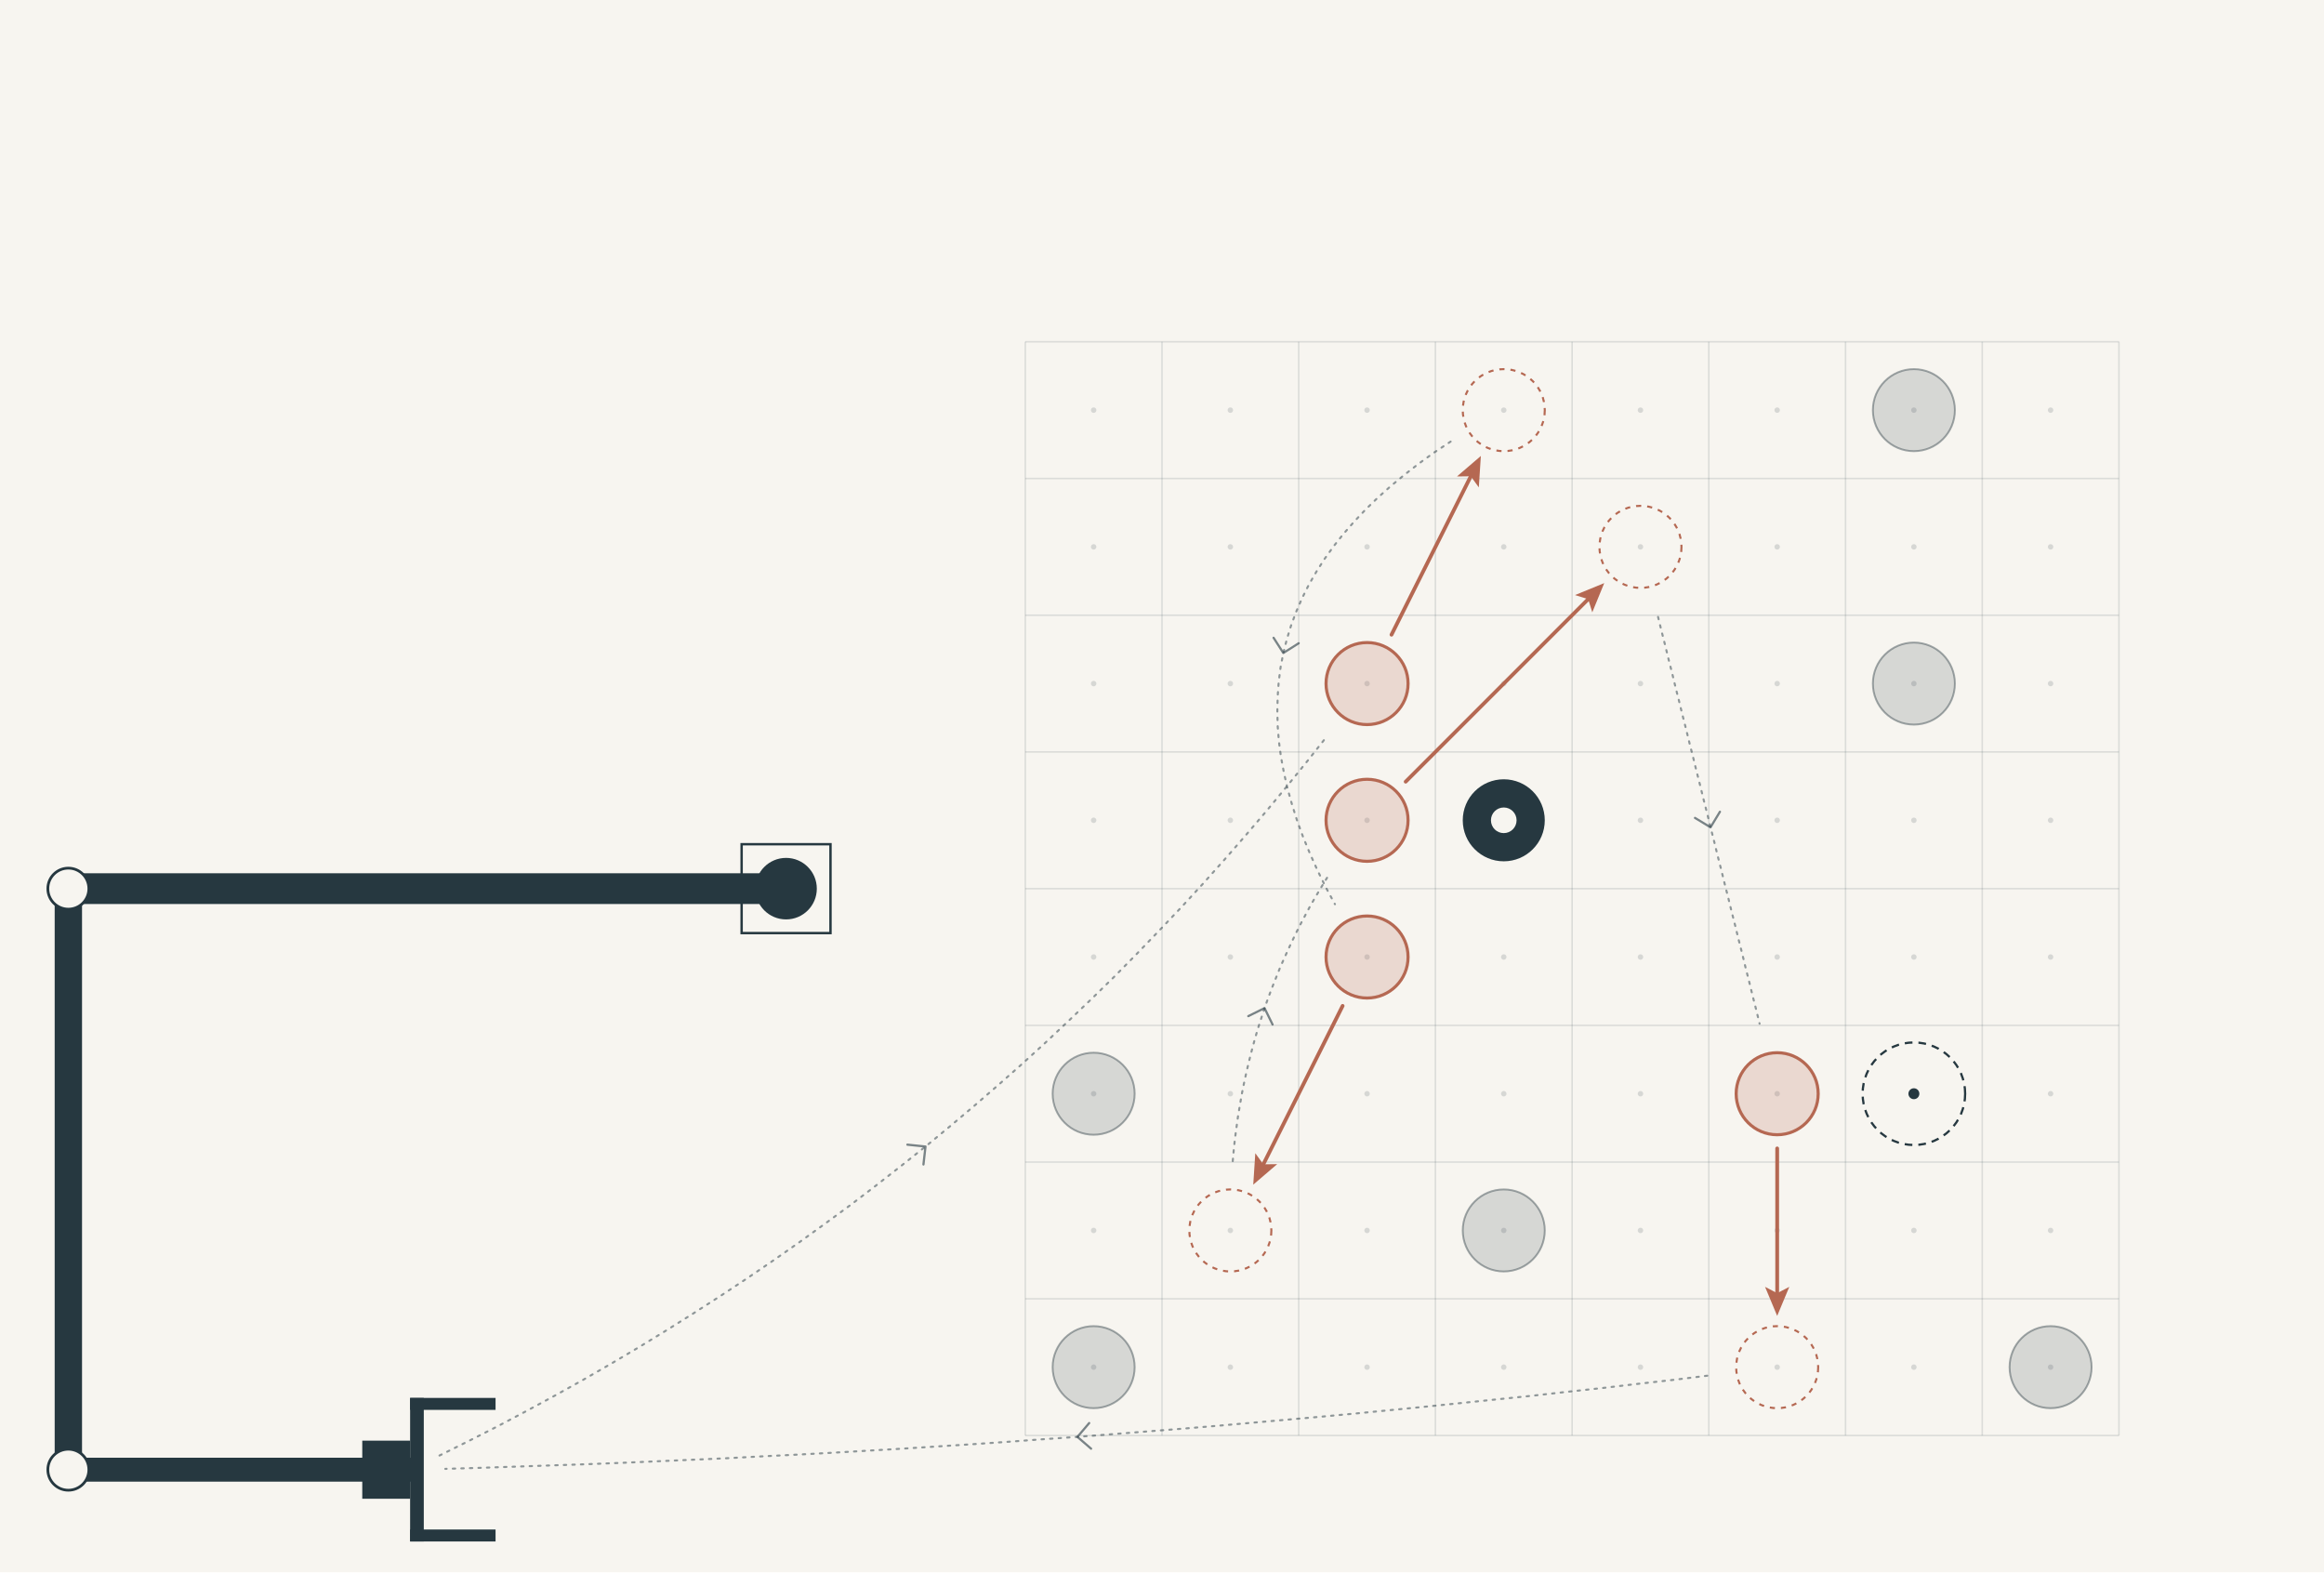
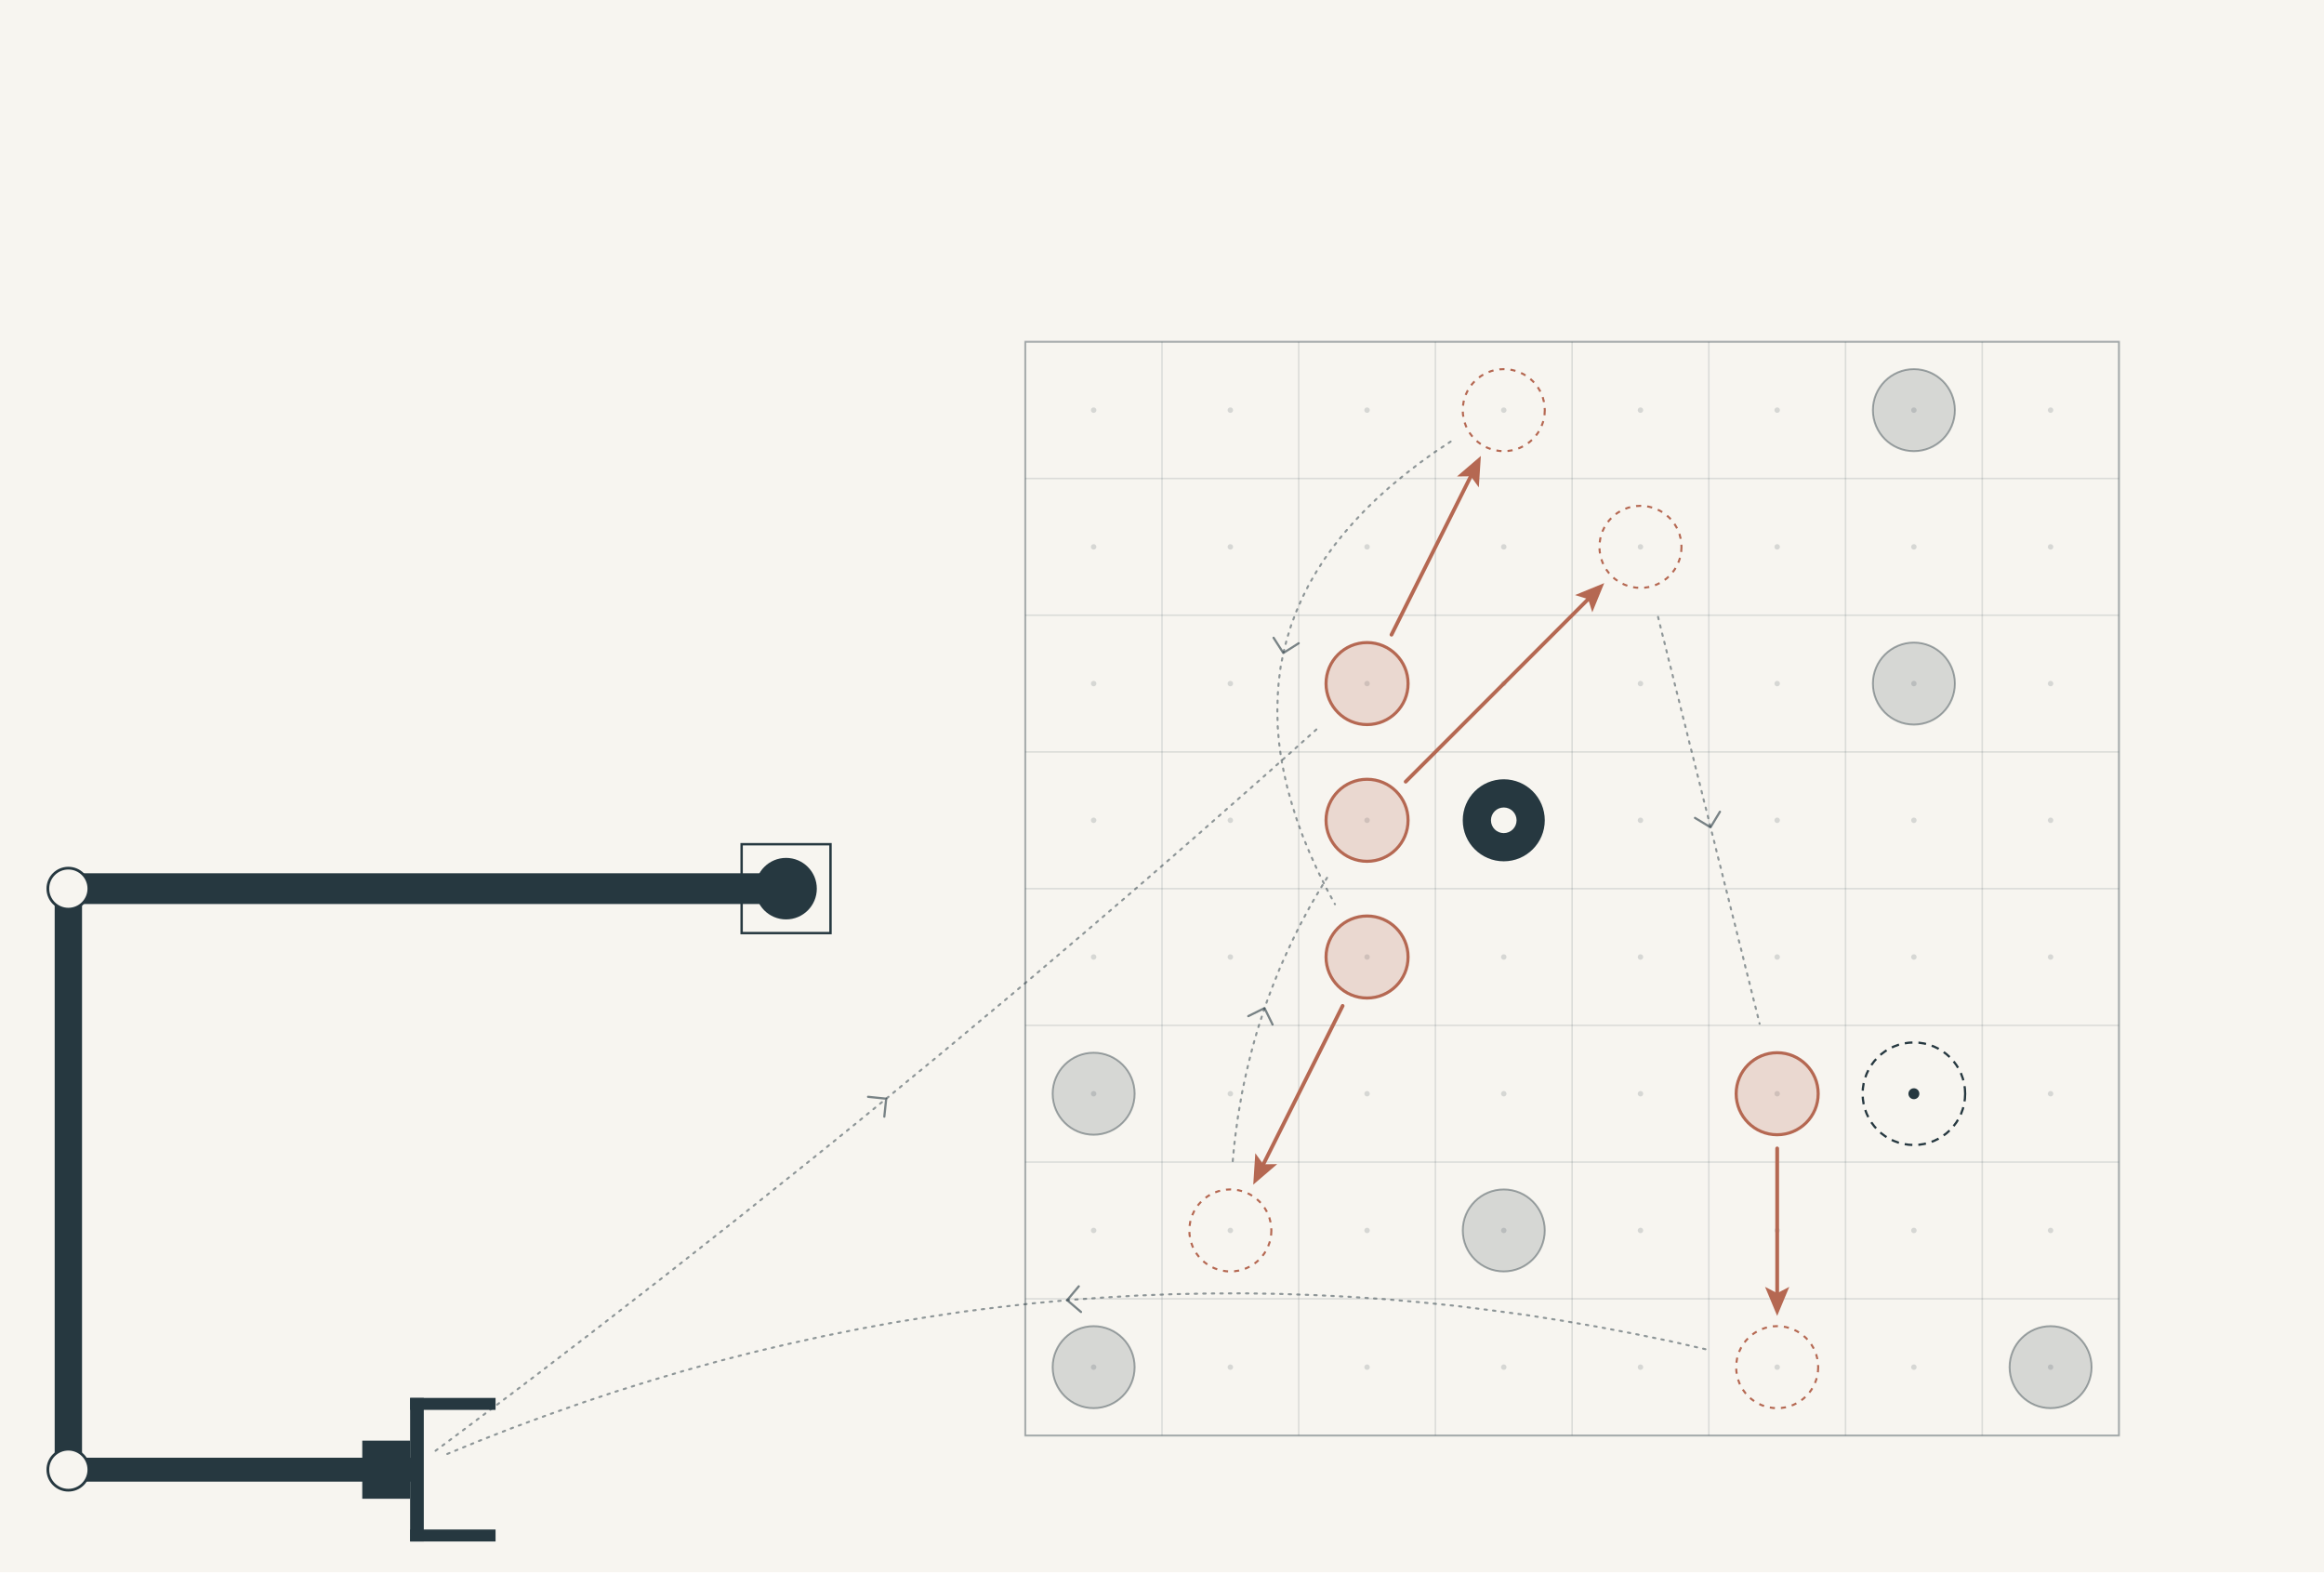
<svg xmlns="http://www.w3.org/2000/svg" viewBox="0 0 1360 920" width="1360" height="920" fill="none" shape-rendering="geometricPrecision">
  <rect width="100%" height="100%" fill="#F7F5F0" />
  <g id="lattice">
    <g id="lattice-lines" stroke="#263840" stroke-width="0.9" stroke-opacity="0.13" fill="none">
      <path d="M600,840 L600,200" />
      <path d="M680,840 L680,200" />
      <path d="M760,840 L760,200" />
      <path d="M840,840 L840,200" />
      <path d="M920,840 L920,200" />
      <path d="M1000,840 L1000,200" />
      <path d="M1080,840 L1080,200" />
      <path d="M1160,840 L1160,200" />
      <path d="M1240,840 L1240,200" />
      <path d="M600,840 L1240,840" />
      <path d="M600,760 L1240,760" />
      <path d="M600,680 L1240,680" />
      <path d="M600,600 L1240,600" />
      <path d="M600,520 L1240,520" />
      <path d="M600,440 L1240,440" />
      <path d="M600,360 L1240,360" />
      <path d="M600,280 L1240,280" />
      <path d="M600,200 L1240,200" />
    </g>
+     <rect x="600" y="200" width="640" height="640" stroke="#263840" stroke-opacity="0.3" stroke-width="1.2" />
    <g id="lattice-centres">
      <circle cx="640" cy="800" r="1.6" fill="#263840" fill-opacity="0.16" />
      <circle cx="720" cy="800" r="1.6" fill="#263840" fill-opacity="0.16" />
      <circle cx="800" cy="800" r="1.6" fill="#263840" fill-opacity="0.16" />
      <circle cx="880" cy="800" r="1.6" fill="#263840" fill-opacity="0.16" />
      <circle cx="960" cy="800" r="1.6" fill="#263840" fill-opacity="0.16" />
      <circle cx="1040" cy="800" r="1.6" fill="#263840" fill-opacity="0.16" />
      <circle cx="1120" cy="800" r="1.6" fill="#263840" fill-opacity="0.16" />
      <circle cx="1200" cy="800" r="1.6" fill="#263840" fill-opacity="0.16" />
      <circle cx="640" cy="720" r="1.6" fill="#263840" fill-opacity="0.16" />
      <circle cx="720" cy="720" r="1.6" fill="#263840" fill-opacity="0.16" />
      <circle cx="800" cy="720" r="1.6" fill="#263840" fill-opacity="0.16" />
      <circle cx="880" cy="720" r="1.6" fill="#263840" fill-opacity="0.16" />
      <circle cx="960" cy="720" r="1.6" fill="#263840" fill-opacity="0.16" />
      <circle cx="1040" cy="720" r="1.6" fill="#263840" fill-opacity="0.16" />
      <circle cx="1120" cy="720" r="1.6" fill="#263840" fill-opacity="0.16" />
      <circle cx="1200" cy="720" r="1.6" fill="#263840" fill-opacity="0.16" />
      <circle cx="640" cy="640" r="1.6" fill="#263840" fill-opacity="0.16" />
      <circle cx="720" cy="640" r="1.6" fill="#263840" fill-opacity="0.16" />
      <circle cx="800" cy="640" r="1.6" fill="#263840" fill-opacity="0.16" />
      <circle cx="880" cy="640" r="1.6" fill="#263840" fill-opacity="0.16" />
      <circle cx="960" cy="640" r="1.6" fill="#263840" fill-opacity="0.16" />
      <circle cx="1040" cy="640" r="1.6" fill="#263840" fill-opacity="0.16" />
      <circle cx="1120" cy="640" r="1.6" fill="#263840" fill-opacity="0.16" />
      <circle cx="1200" cy="640" r="1.6" fill="#263840" fill-opacity="0.16" />
      <circle cx="640" cy="560" r="1.6" fill="#263840" fill-opacity="0.16" />
      <circle cx="720" cy="560" r="1.6" fill="#263840" fill-opacity="0.16" />
      <circle cx="800" cy="560" r="1.6" fill="#263840" fill-opacity="0.16" />
      <circle cx="880" cy="560" r="1.6" fill="#263840" fill-opacity="0.16" />
      <circle cx="960" cy="560" r="1.6" fill="#263840" fill-opacity="0.16" />
      <circle cx="1040" cy="560" r="1.6" fill="#263840" fill-opacity="0.16" />
      <circle cx="1120" cy="560" r="1.6" fill="#263840" fill-opacity="0.16" />
      <circle cx="1200" cy="560" r="1.6" fill="#263840" fill-opacity="0.16" />
      <circle cx="640" cy="480" r="1.6" fill="#263840" fill-opacity="0.16" />
      <circle cx="720" cy="480" r="1.6" fill="#263840" fill-opacity="0.16" />
      <circle cx="800" cy="480" r="1.6" fill="#263840" fill-opacity="0.16" />
      <circle cx="880" cy="480" r="1.6" fill="#263840" fill-opacity="0.16" />
      <circle cx="960" cy="480" r="1.6" fill="#263840" fill-opacity="0.16" />
      <circle cx="1040" cy="480" r="1.6" fill="#263840" fill-opacity="0.16" />
      <circle cx="1120" cy="480" r="1.6" fill="#263840" fill-opacity="0.16" />
      <circle cx="1200" cy="480" r="1.6" fill="#263840" fill-opacity="0.16" />
      <circle cx="640" cy="400" r="1.6" fill="#263840" fill-opacity="0.16" />
      <circle cx="720" cy="400" r="1.6" fill="#263840" fill-opacity="0.16" />
      <circle cx="800" cy="400" r="1.6" fill="#263840" fill-opacity="0.16" />
      <circle cx="880" cy="400" r="1.6" fill="#263840" fill-opacity="0.16" />
      <circle cx="960" cy="400" r="1.6" fill="#263840" fill-opacity="0.16" />
      <circle cx="1040" cy="400" r="1.6" fill="#263840" fill-opacity="0.16" />
      <circle cx="1120" cy="400" r="1.6" fill="#263840" fill-opacity="0.16" />
      <circle cx="1200" cy="400" r="1.6" fill="#263840" fill-opacity="0.16" />
      <circle cx="640" cy="320" r="1.6" fill="#263840" fill-opacity="0.16" />
      <circle cx="720" cy="320" r="1.6" fill="#263840" fill-opacity="0.16" />
      <circle cx="800" cy="320" r="1.6" fill="#263840" fill-opacity="0.16" />
      <circle cx="880" cy="320" r="1.6" fill="#263840" fill-opacity="0.16" />
      <circle cx="960" cy="320" r="1.6" fill="#263840" fill-opacity="0.16" />
      <circle cx="1040" cy="320" r="1.6" fill="#263840" fill-opacity="0.16" />
      <circle cx="1120" cy="320" r="1.6" fill="#263840" fill-opacity="0.16" />
      <circle cx="1200" cy="320" r="1.6" fill="#263840" fill-opacity="0.16" />
      <circle cx="640" cy="240" r="1.6" fill="#263840" fill-opacity="0.16" />
      <circle cx="720" cy="240" r="1.6" fill="#263840" fill-opacity="0.16" />
      <circle cx="800" cy="240" r="1.6" fill="#263840" fill-opacity="0.16" />
      <circle cx="880" cy="240" r="1.6" fill="#263840" fill-opacity="0.16" />
      <circle cx="960" cy="240" r="1.6" fill="#263840" fill-opacity="0.16" />
      <circle cx="1040" cy="240" r="1.6" fill="#263840" fill-opacity="0.16" />
      <circle cx="1120" cy="240" r="1.6" fill="#263840" fill-opacity="0.16" />
      <circle cx="1200" cy="240" r="1.6" fill="#263840" fill-opacity="0.16" />
    </g>
  </g>
  <g id="goal">
    <circle cx="1120" cy="640" r="30" fill="none" stroke="#263840" stroke-width="1.3" stroke-dasharray="4.5 3.5" />
    <circle cx="1120" cy="640" r="3.2" fill="#263840" />
  </g>
  <g id="discs-context">
    <circle cx="1120" cy="240" r="24" id="c0" fill="#263840" fill-opacity="0.16" stroke="#263840" stroke-opacity="0.42" stroke-width="1.1" />
    <circle cx="1120" cy="400" r="24" id="c1" fill="#263840" fill-opacity="0.16" stroke="#263840" stroke-opacity="0.42" stroke-width="1.1" />
    <circle cx="640" cy="800" r="24" id="c2" fill="#263840" fill-opacity="0.16" stroke="#263840" stroke-opacity="0.42" stroke-width="1.1" />
    <circle cx="880" cy="720" r="24" id="c3" fill="#263840" fill-opacity="0.16" stroke="#263840" stroke-opacity="0.42" stroke-width="1.1" />
    <circle cx="1200" cy="800" r="24" id="c4" fill="#263840" fill-opacity="0.16" stroke="#263840" stroke-opacity="0.42" stroke-width="1.1" />
    <circle cx="640" cy="640" r="24" id="c5" fill="#263840" fill-opacity="0.16" stroke="#263840" stroke-opacity="0.42" stroke-width="1.1" />
  </g>
  <g id="blockers-highlight">
    <circle cx="800" cy="400" r="24" id="b1-hl" fill="#B56852" fill-opacity="0.20" stroke="#B56852" stroke-width="1.8" />
    <circle cx="800" cy="560" r="24" id="b2-hl" fill="#B56852" fill-opacity="0.20" stroke="#B56852" stroke-width="1.8" />
    <circle cx="800" cy="480" r="24" id="b3-hl" fill="#B56852" fill-opacity="0.20" stroke="#B56852" stroke-width="1.8" />
    <circle cx="1040" cy="640" r="24" id="b4-hl" fill="#B56852" fill-opacity="0.20" stroke="#B56852" stroke-width="1.8" />
  </g>
  <g id="destinations">
    <circle cx="880" cy="240" r="24" id="dest-b1" fill="none" stroke="#B56852" stroke-width="1.2" stroke-dasharray="3 3.5" />
    <circle cx="720" cy="720" r="24" id="dest-b2" fill="none" stroke="#B56852" stroke-width="1.2" stroke-dasharray="3 3.5" />
    <circle cx="960" cy="320" r="24" id="dest-b3" fill="none" stroke="#B56852" stroke-width="1.2" stroke-dasharray="3 3.5" />
    <circle cx="1040" cy="800" r="24" id="dest-b4" fill="none" stroke="#B56852" stroke-width="1.2" stroke-dasharray="3 3.5" />
  </g>
  <g id="target">
    <circle cx="880" cy="480" r="24" fill="#263840" />
    <circle cx="880" cy="480" r="7.5" fill="#F7F5F0" />
  </g>
  <g id="robot-home" opacity="1">
    <rect x="-26" y="-26" width="52" height="52" transform="translate(460 520) rotate(-0)" fill="#F7F5F0" stroke="#263840" stroke-width="1.4" />
    <circle cx="460" cy="520" r="18" fill="#263840" />
    <circle cx="460" cy="520" r="5.5" fill="#F7F5F0" />
    <path d="M460,520 L40,520" stroke="#263840" stroke-width="18" stroke-linecap="round" />
    <path d="M40,520 L40,860" stroke="#263840" stroke-width="16" stroke-linecap="round" />
    <path d="M40,860 L240,860" stroke="#263840" stroke-width="14" stroke-linecap="round" />
    <rect x="-14" y="-17" width="28" height="34" transform="translate(226 860) rotate(-360)" fill="#263840" />
    <rect x="-4" y="-42" width="8" height="84" transform="translate(244 860) rotate(-360)" fill="#263840" />
    <rect x="-25" y="-3.5" width="50" height="7" transform="translate(265 898.5) rotate(-360)" fill="#263840" />
    <rect x="-25" y="-3.5" width="50" height="7" transform="translate(265 821.5) rotate(-360)" fill="#263840" />
    <circle cx="40" cy="520" r="12" fill="#F7F5F0" stroke="#263840" stroke-width="1.6" />
    <circle cx="40" cy="860" r="12" fill="#F7F5F0" stroke="#263840" stroke-width="1.6" />
  </g>
  <g id="transit-chain">
-     <path d="M257.2,851.7 L274.3,843.2 L291.2,834.6 L308,825.7 L324.6,816.7 L341.1,807.5 L357.4,798.1 L373.6,788.5 L389.6,778.7 L405.5,768.7 L421.2,758.6 L436.8,748.3 L452.2,737.8 L467.5,727.1 L482.6,716.2 L497.6,705.2 L512.4,693.9 L527,682.5 L541.6,670.9 L555.9,659.1 L570.1,647.1 L584.2,634.9 L598.1,622.6 L611.8,610.1 L625.4,597.3 L638.9,584.4 L652.2,571.4 L665.3,558.1 L678.3,544.6 L691.2,531 L703.9,517.2 L716.4,503.2 L728.8,489 L741.1,474.6 L753.1,460.1 L765.1,445.3 L776.9,430.4" stroke="#263840" stroke-opacity="0.5" stroke-width="1.2" stroke-dasharray="1.4 3.6" stroke-linecap="round" fill="none" />
-     <path d="M531,669.8 L541.6,670.9 L540.4,681.4" id="transit-dir-0" stroke="#263840" stroke-opacity="0.6" stroke-width="1.3" fill="none" stroke-linecap="round" stroke-linejoin="round" />
+     <path d="M254.9,848.9 L269.8,837.8 L284.7,826.6 L299.6,815.4 L314.4,804.2 L329.1,792.9 L343.9,781.6 L358.6,770.2 L373.3,758.8 L388,747.4 L402.6,735.9 L417.2,724.4 L431.8,712.9 L446.3,701.3 L460.8,689.7 L475.3,678.1 L489.8,666.4 L504.2,654.7 L518.6,642.9 L532.9,631.1 L547.3,619.3 L561.6,607.4 L575.8,595.5 L590.1,583.6 L604.3,571.6 L618.4,559.6 L632.6,547.5 L646.7,535.4 L660.8,523.3 L674.9,511.1 L688.9,498.9 L702.9,486.7 L716.8,474.4 L730.8,462.1 L744.7,449.8 L758.6,437.4 L772.4,425" stroke="#263840" stroke-opacity="0.5" stroke-width="1.2" stroke-dasharray="1.4 3.6" stroke-linecap="round" fill="none" />
+     <path d="M508,641.8 L518.6,642.9 L517.5,653.4" id="transit-dir-0" stroke="#263840" stroke-opacity="0.6" stroke-width="1.3" fill="none" stroke-linecap="round" stroke-linejoin="round" />
    <path d="M848.9,258.4 L839.4,264.7 L830.4,271.2 L821.9,277.8 L813.8,284.5 L806.2,291.3 L799.1,298.2 L792.4,305.3 L786.2,312.4 L780.4,319.7 L775.1,327.1 L770.3,334.6 L765.9,342.2 L762,350 L758.6,357.8 L755.6,365.8 L753.1,373.9 L751,382.1 L749.4,390.4 L748.3,398.9 L747.7,407.4 L747.5,416.1 L747.7,424.9 L748.4,433.8 L749.6,442.8 L751.3,451.9 L753.4,461.2 L756,470.5 L759,480 L762.5,489.6 L766.5,499.3 L770.9,509.1 L775.8,519.1 L781.2,529.1" stroke="#263840" stroke-opacity="0.5" stroke-width="1.2" stroke-dasharray="1.4 3.6" stroke-linecap="round" fill="none" />
    <path d="M760,376.4 L751,382.1 L745.3,373.2" id="transit-dir-1" stroke="#263840" stroke-opacity="0.6" stroke-width="1.3" fill="none" stroke-linecap="round" stroke-linejoin="round" />
    <path d="M721.4,679.4 L722,672.8 L722.7,666.2 L723.6,659.6 L724.5,653.1 L725.6,646.6 L726.7,640.2 L728,633.8 L729.4,627.4 L730.9,621.1 L732.5,614.8 L734.2,608.5 L736,602.3 L738,596.1 L740,589.9 L742.2,583.8 L744.5,577.7 L746.9,571.7 L749.3,565.7 L752,559.7 L754.7,553.8 L757.5,547.9 L760.4,542 L763.5,536.2 L766.6,530.4 L769.9,524.7 L773.3,519 L776.8,513.3" stroke="#263840" stroke-opacity="0.5" stroke-width="1.2" stroke-dasharray="1.4 3.6" stroke-linecap="round" fill="none" />
    <path d="M730.5,594.6 L740,589.9 L744.7,599.5" id="transit-dir-2" stroke="#263840" stroke-opacity="0.6" stroke-width="1.3" fill="none" stroke-linecap="round" stroke-linejoin="round" />
    <path d="M970.3,361 L972.3,369.2 L974.4,377.4 L976.4,385.6 L978.5,393.8 L980.5,402.1 L982.6,410.3 L984.6,418.5 L986.7,426.7 L988.7,434.9 L990.8,443.1 L992.8,451.3 L994.9,459.5 L996.9,467.7 L999,475.9 L1001,484.1 L1003.1,492.3 L1005.1,500.5 L1007.2,508.7 L1009.2,516.9 L1011.3,525.1 L1013.3,533.3 L1015.4,541.5 L1017.4,549.7 L1019.5,557.9 L1021.5,566.2 L1023.6,574.4 L1025.6,582.6 L1027.7,590.8 L1029.7,599" stroke="#263840" stroke-opacity="0.5" stroke-width="1.2" stroke-dasharray="1.4 3.6" stroke-linecap="round" fill="none" />
    <path d="M1006.5,475 L1001,484.1 L991.9,478.6" id="transit-dir-3" stroke="#263840" stroke-opacity="0.6" stroke-width="1.3" fill="none" stroke-linecap="round" stroke-linejoin="round" />
-     <path d="M999.1,805 L978.7,807.5 L958.2,809.8 L937.8,812.2 L917.3,814.4 L896.9,816.7 L876.4,818.8 L855.9,820.9 L835.4,823 L815,825 L794.5,827 L774,828.9 L753.5,830.7 L733,832.5 L712.5,834.3 L692,836 L671.5,837.6 L651,839.2 L630.5,840.8 L610,842.2 L589.5,843.7 L568.9,845.1 L548.4,846.4 L527.9,847.7 L507.3,848.9 L486.8,850.1 L466.2,851.2 L445.7,852.2 L425.1,853.3 L404.6,854.2 L384,855.1 L363.5,856 L342.9,856.8 L322.3,857.5 L301.8,858.2 L281.2,858.9 L260.6,859.5" stroke="#263840" stroke-opacity="0.5" stroke-width="1.2" stroke-dasharray="1.4 3.6" stroke-linecap="round" fill="none" />
-     <path d="M638.5,847.7 L630.5,840.8 L637.4,832.7" id="transit-dir-4" stroke="#263840" stroke-opacity="0.6" stroke-width="1.3" fill="none" stroke-linecap="round" stroke-linejoin="round" />
+     <path d="M998,789.5 L977,784.7 L956,780.4 L935.1,776.4 L914.2,772.8 L893.3,769.5 L872.5,766.7 L851.7,764.1 L830.9,762 L810.1,760.2 L789.4,758.8 L768.7,757.8 L748,757.1 L727.3,756.8 L706.7,756.9 L686.1,757.3 L665.6,758.1 L645,759.3 L624.5,760.8 L604,762.7 L583.6,765 L563.1,767.6 L542.7,770.7 L522.3,774 L502,777.8 L481.7,781.9 L461.4,786.4 L441.1,791.2 L420.9,796.4 L400.7,802 L380.5,808 L360.3,814.3 L340.2,821 L320.1,828.1 L300,835.5 L280,843.3 L260,851.5" stroke="#263840" stroke-opacity="0.5" stroke-width="1.2" stroke-dasharray="1.4 3.6" stroke-linecap="round" fill="none" />
+     <path d="M632.6,767.7 L624.5,760.8 L631.3,752.7" id="transit-dir-4" stroke="#263840" stroke-opacity="0.6" stroke-width="1.3" fill="none" stroke-linecap="round" stroke-linejoin="round" />
  </g>
  <g id="relocation-arrows">
    <g id="move-b1">
      <path d="M814.3,371.4 L861.3,277.5" stroke="#B56852" stroke-width="2.2" stroke-linecap="round" fill="none" />
      <path d="M866.6,266.8 L852.6,278.8 L860.7,278.7 L865.4,285.2 L866.6,266.8" fill="#B56852" stroke="none" />
    </g>
    <g id="move-b2">
      <path d="M785.7,588.6 L738.7,682.5" stroke="#B56852" stroke-width="2.2" stroke-linecap="round" fill="none" />
      <path d="M733.4,693.2 L747.4,681.2 L739.3,681.3 L734.6,674.8 L733.4,693.2" fill="#B56852" stroke="none" />
    </g>
    <g id="move-b3">
      <path d="M822.6,457.4 L930.4,349.6" stroke="#B56852" stroke-width="2.2" stroke-linecap="round" fill="none" />
      <path d="M938.8,341.2 L921.7,348.2 L929.4,350.6 L931.8,358.3 L938.8,341.2" fill="#B56852" stroke="none" />
    </g>
    <g id="move-b4">
      <path d="M1040,672 L1040,758.1" stroke="#B56852" stroke-width="2.2" stroke-linecap="round" fill="none" />
      <path d="M1040,770 L1047.1,753 L1040,756.7 L1032.9,753 L1040,770" fill="#B56852" stroke="none" />
    </g>
  </g>
</svg>
